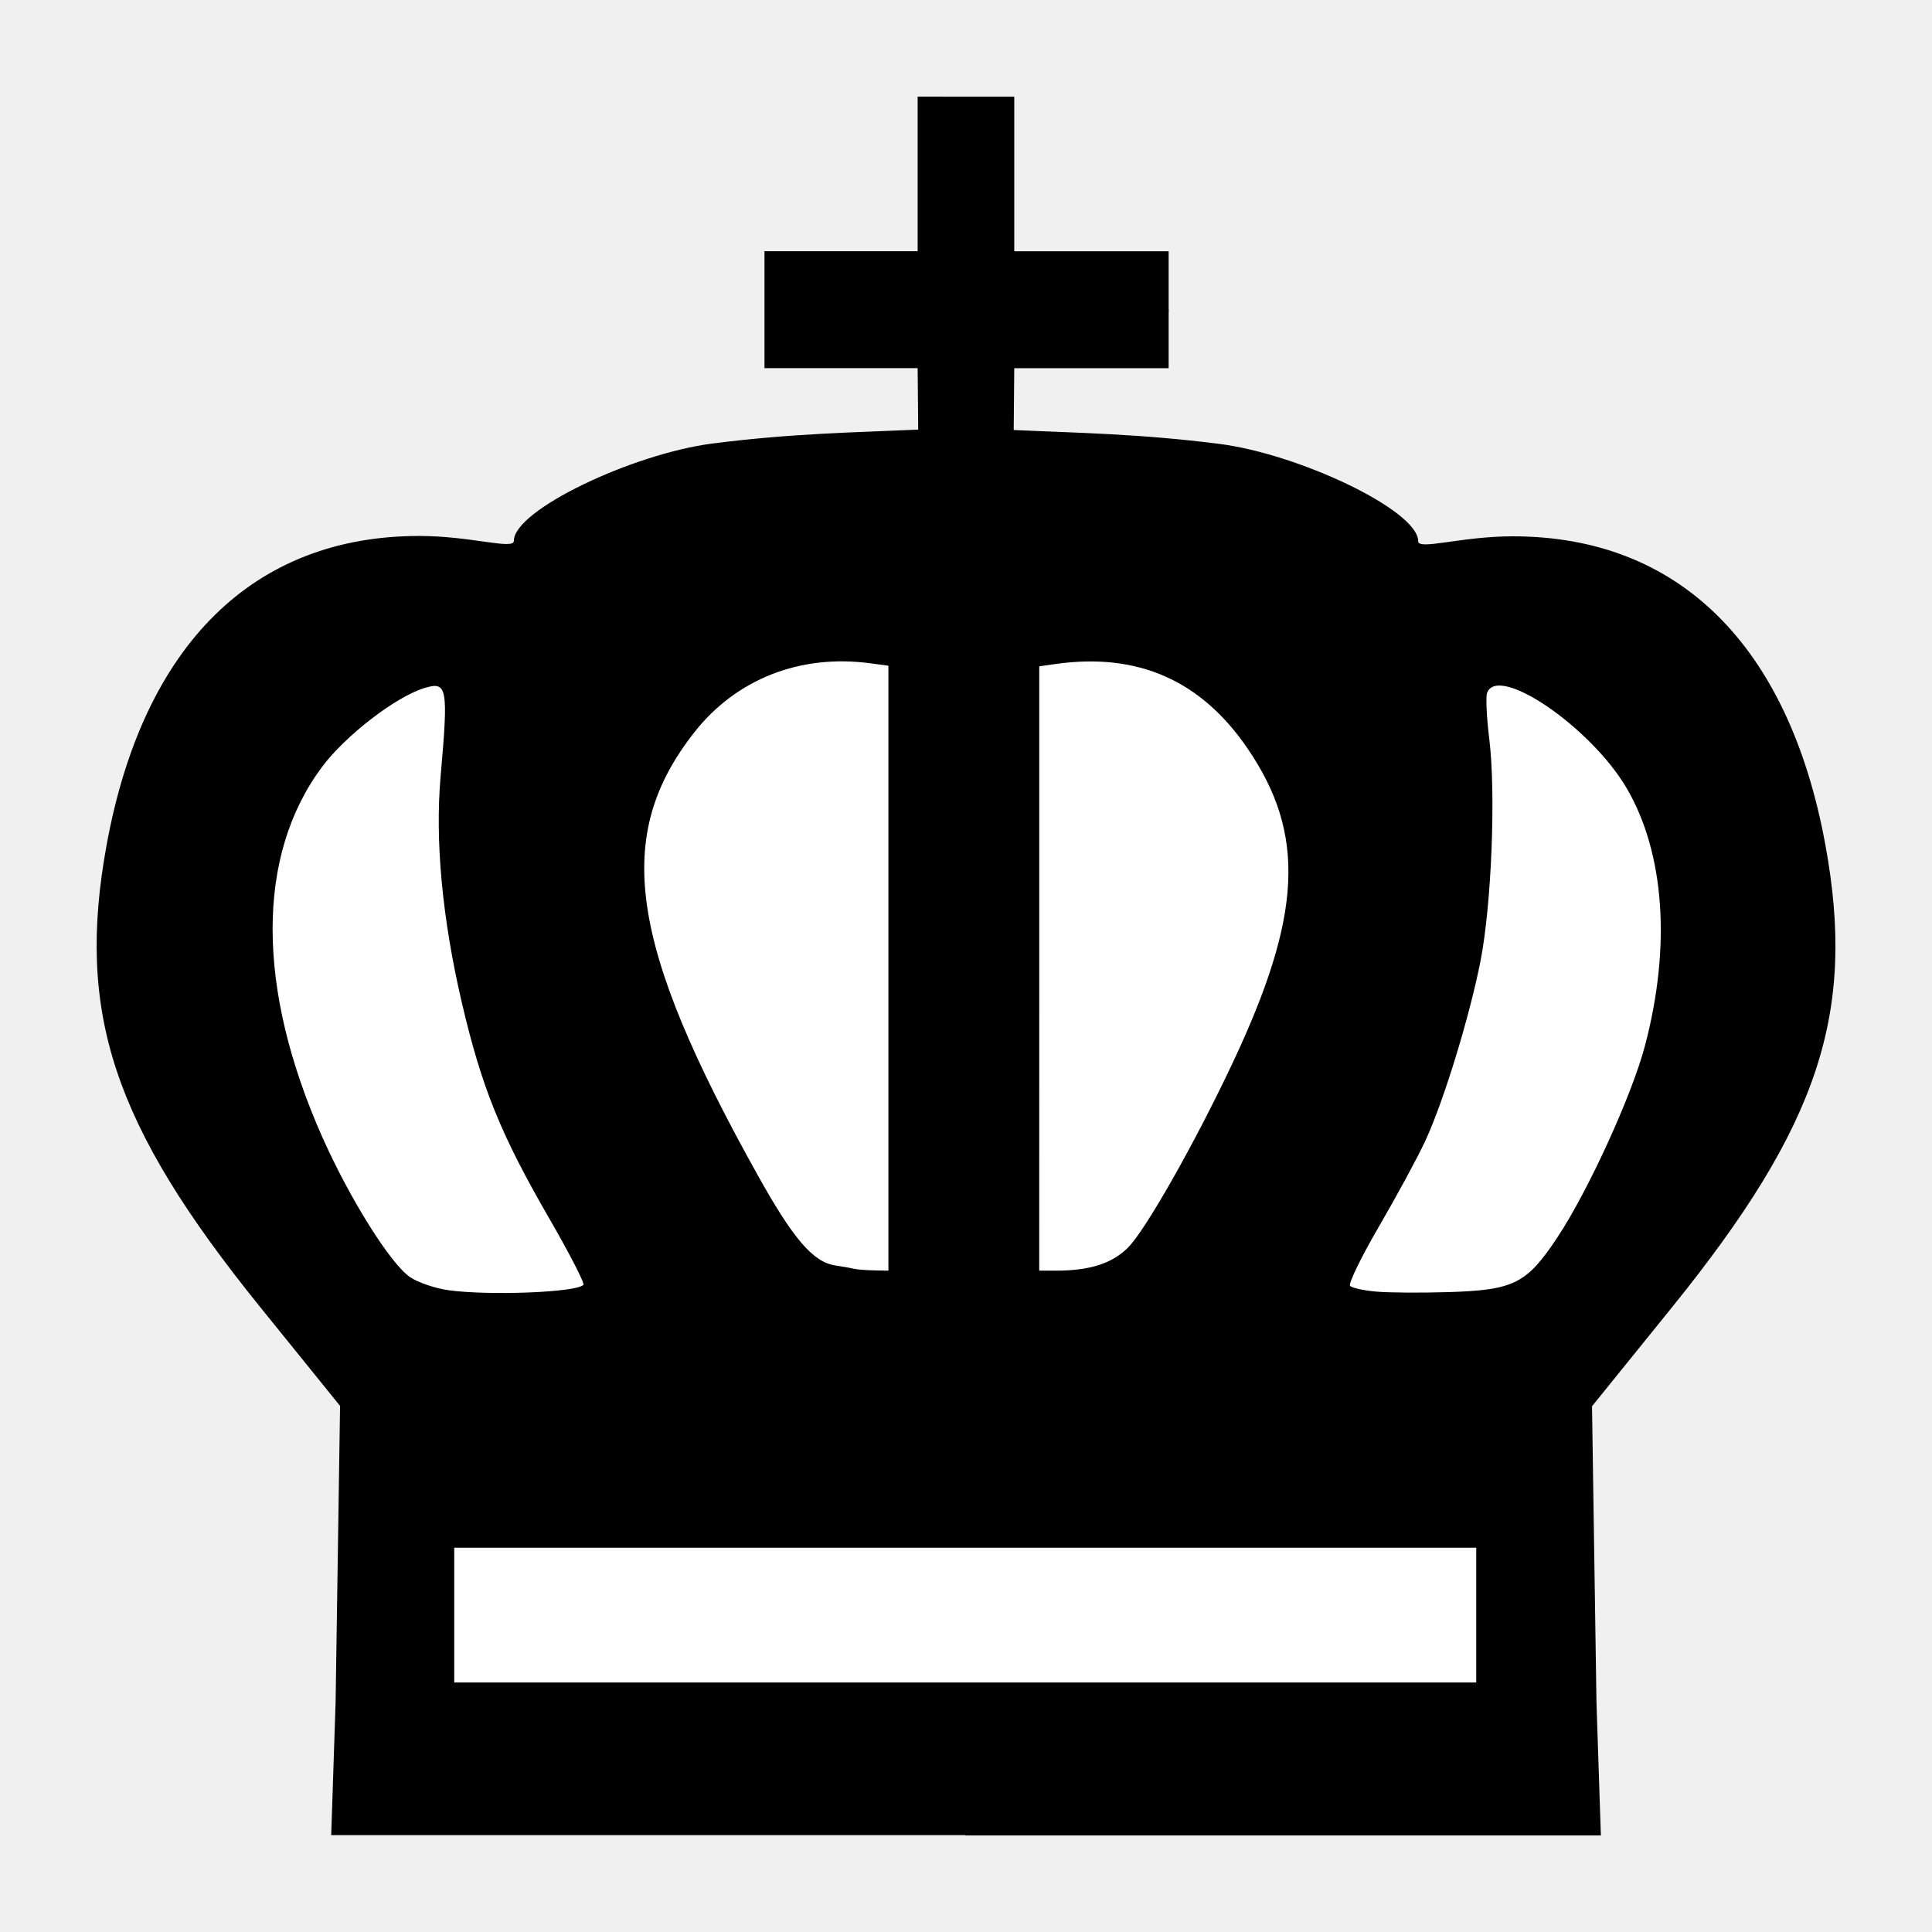
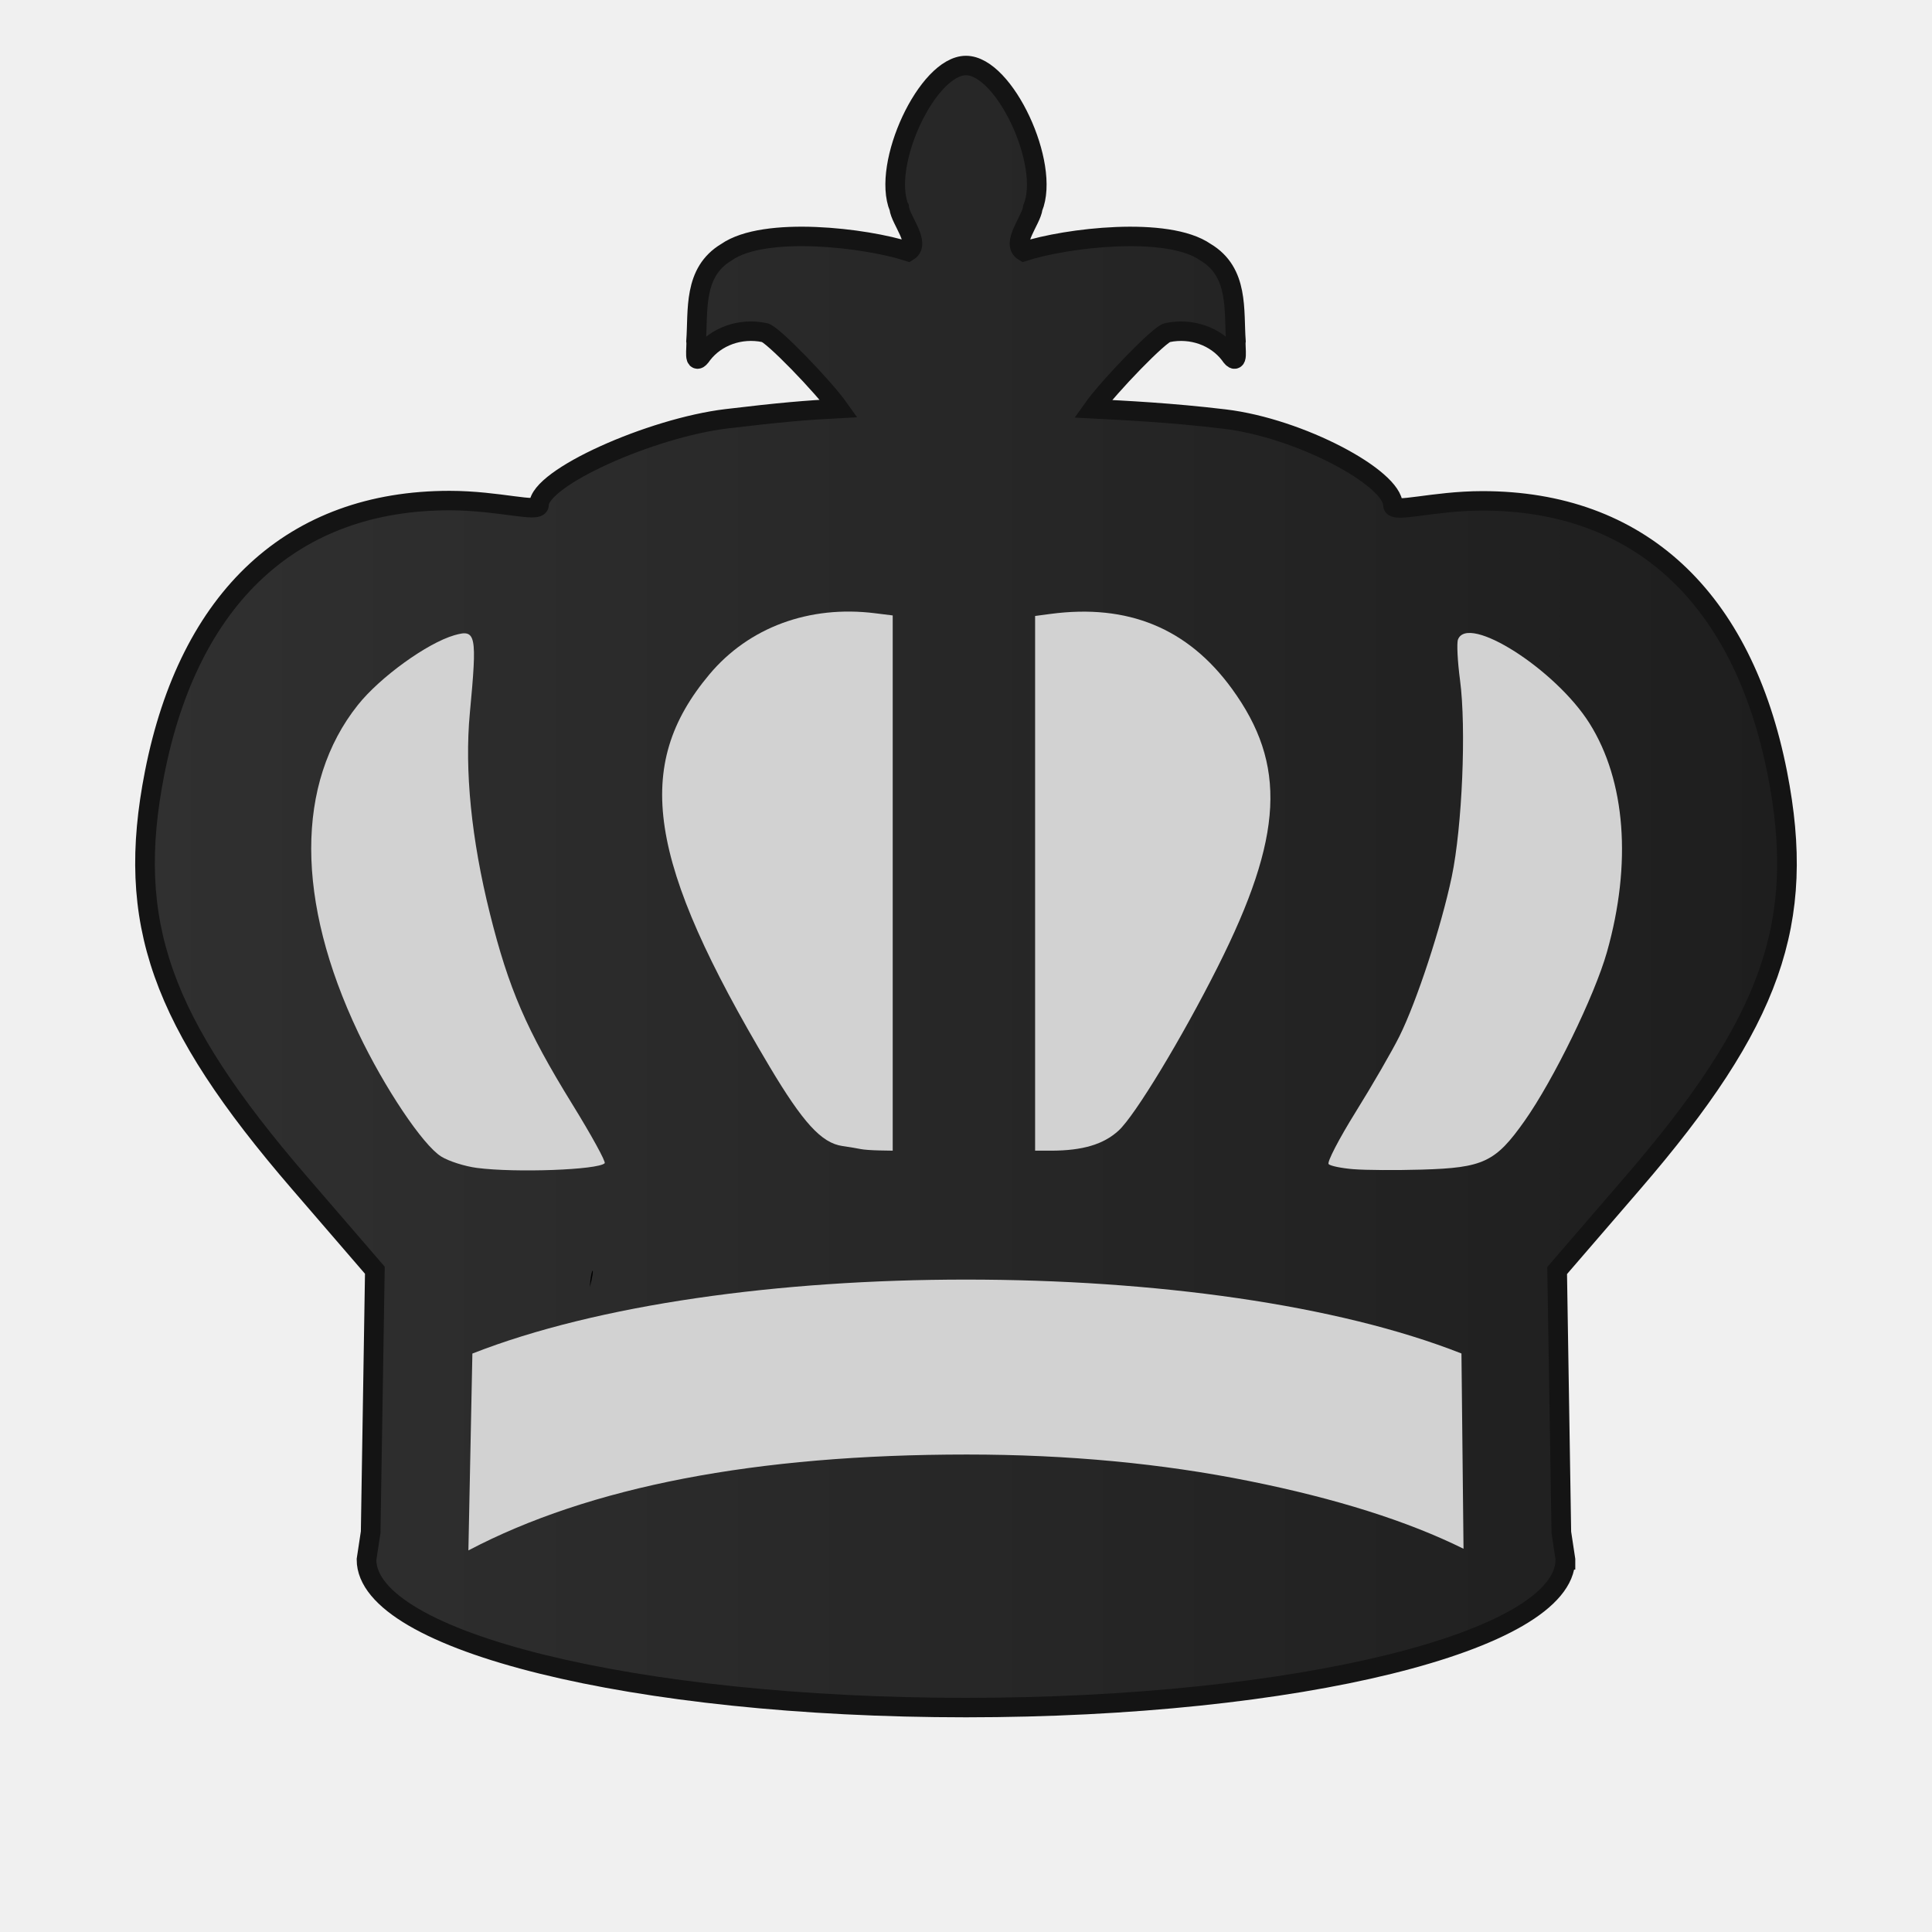
- <svg xmlns="http://www.w3.org/2000/svg" clip-rule="evenodd" fill-rule="evenodd" height="50mm" image-rendering="optimizeQuality" shape-rendering="geometricPrecision" text-rendering="geometricPrecision" viewBox="0 0 50 50" width="50mm" version="1.1" id="svg11">
+ <svg xmlns="http://www.w3.org/2000/svg" xmlns:xlink="http://www.w3.org/1999/xlink" clip-rule="evenodd" fill-rule="evenodd" height="50mm" image-rendering="optimizeQuality" shape-rendering="geometricPrecision" text-rendering="geometricPrecision" viewBox="0 0 50 50" width="50mm" version="1.1" id="svg11">
  <defs id="defs15">
    <clipPath clipPathUnits="userSpaceOnUse" id="clipPath1574-7">
      <path style="opacity:0.04;fill:#ffffff;fill-opacity:1;stroke:#000000;stroke-width:0.265px;stroke-linecap:butt;stroke-linejoin:miter;stroke-opacity:1" d="m 475.654,117.995 c 2.937,4.381 -0.957,18.47 2.184,24.534 9.617,17.121 2.164,16.294 -11.461,17.625 -0.395,2.825 25.043,3.089 27.476,0.368 2.52,-3.672 2.996,-8.268 3.837,-12.532 0.912,-4.976 2.16,-10.042 1.357,-15.129 -0.172,-9.84 -21.593,-20.197 -23.394,-14.867 z" id="path1576-1" />
    </clipPath>
    <clipPath clipPathUnits="userSpaceOnUse" id="clipPath1570-4">
      <path style="opacity:0.04;fill:#ffffff;fill-opacity:1;stroke:#000000;stroke-width:0.265px;stroke-linecap:butt;stroke-linejoin:miter;stroke-opacity:1" d="m 475.654,117.995 c 2.937,4.381 -0.957,18.47 2.184,24.534 9.617,17.121 2.164,16.294 -11.461,17.625 -0.395,2.825 25.043,3.089 27.476,0.368 2.52,-3.672 2.996,-8.268 3.837,-12.532 0.912,-4.976 2.16,-10.042 1.357,-15.129 -0.172,-9.84 -21.593,-20.197 -23.394,-14.867 z" id="path1572-3" />
    </clipPath>
    <clipPath clipPathUnits="userSpaceOnUse" id="clipPath1574-7-3">
      <path style="opacity:0.04;fill:#ffffff;fill-opacity:1;stroke:#000000;stroke-width:0.265px;stroke-linecap:butt;stroke-linejoin:miter;stroke-opacity:1" d="m 475.654,117.995 c 2.937,4.381 -0.957,18.47 2.184,24.534 9.617,17.121 2.164,16.294 -11.461,17.625 -0.395,2.825 25.043,3.089 27.476,0.368 2.52,-3.672 2.996,-8.268 3.837,-12.532 0.912,-4.976 2.16,-10.042 1.357,-15.129 -0.172,-9.84 -21.593,-20.197 -23.394,-14.867 z" id="path1576-1-6" />
    </clipPath>
    <clipPath clipPathUnits="userSpaceOnUse" id="clipPath1574-7-6">
      <path style="opacity:0.04;fill:#ffffff;fill-opacity:1;stroke:#000000;stroke-width:0.265px;stroke-linecap:butt;stroke-linejoin:miter;stroke-opacity:1" d="m 475.654,117.995 c 2.937,4.381 -0.957,18.47 2.184,24.534 9.617,17.121 2.164,16.294 -11.461,17.625 -0.395,2.825 25.043,3.089 27.476,0.368 2.52,-3.672 2.996,-8.268 3.837,-12.532 0.912,-4.976 2.16,-10.042 1.357,-15.129 -0.172,-9.84 -21.593,-20.197 -23.394,-14.867 z" id="path1576-1-7" />
    </clipPath>
    <clipPath clipPathUnits="userSpaceOnUse" id="clipPath1574-7-8">
      <path style="opacity:0.04;fill:#ffffff;fill-opacity:1;stroke:#000000;stroke-width:0.265px;stroke-linecap:butt;stroke-linejoin:miter;stroke-opacity:1" d="m 475.654,117.995 c 2.937,4.381 -0.957,18.47 2.184,24.534 9.617,17.121 2.164,16.294 -11.461,17.625 -0.395,2.825 25.043,3.089 27.476,0.368 2.52,-3.672 2.996,-8.268 3.837,-12.532 0.912,-4.976 2.16,-10.042 1.357,-15.129 -0.172,-9.84 -21.593,-20.197 -23.394,-14.867 z" id="path1576-1-0" />
    </clipPath>
    <clipPath clipPathUnits="userSpaceOnUse" id="clipPath1574-7-1">
      <path style="opacity:0.04;fill:#ffffff;fill-opacity:1;stroke:#000000;stroke-width:0.265px;stroke-linecap:butt;stroke-linejoin:miter;stroke-opacity:1" d="m 475.654,117.995 c 2.937,4.381 -0.957,18.47 2.184,24.534 9.617,17.121 2.164,16.294 -11.461,17.625 -0.395,2.825 25.043,3.089 27.476,0.368 2.52,-3.672 2.996,-8.268 3.837,-12.532 0.912,-4.976 2.16,-10.042 1.357,-15.129 -0.172,-9.84 -21.593,-20.197 -23.394,-14.867 z" id="path1576-1-66" />
    </clipPath>
+     <linearGradient xlink:href="#B" id="linearGradient2541" x1="2764.859" y1="-547.349" x2="2923.6" y2="-547.349" gradientUnits="userSpaceOnUse" />
+     <linearGradient id="B">
+       <stop id="stop4250" offset="0" style="stop-color:#303030;stop-opacity:1" />
+       <stop id="stop4252" offset="1" style="stop-color:#1e1e1e;stop-opacity:1" />
+     </linearGradient>
  </defs>
  <linearGradient id="a" gradientUnits="userSpaceOnUse" x1="21.13" x2="77.764" y1="37.224" y2="37.469">
    <stop offset="0" stop-color="#fff" id="stop2" />
    <stop offset="1" stop-color="#fff" stop-opacity="0" id="stop4" />
  </linearGradient>
-   <g id="g3155" transform="matrix(1.027289,0,0,1.027403,-620.4375,787.8103)" style="stroke-width:0.973">
-     <path id="path1665-4-4-6" d="m 627.074,-764.363 v 3.893 h -3.859 v 1.473 0.024 0.024 1.425 h 3.859 l 0.014,1.548 c -1.576,0.072 -3.168,0.092 -5.18,0.35 -2.012,0.257 -5.006,1.677 -5.006,2.45 0,0.239 -1.072,-0.121 -2.386,-0.121 -4.171,0 -6.946,2.736 -7.87,7.762 -0.781,4.246 0.153,7.068 3.86,11.656 l 2.017,2.495 -0.112,7.449 v 0.006 l -0.111,3.358 h 15.974 v 0.008 h 16.012 l -0.111,-3.357 v -0.006 l -0.112,-7.449 2.017,-2.495 c 3.707,-4.588 4.641,-7.41 3.86,-11.656 -0.924,-5.026 -3.699,-7.762 -7.87,-7.762 -1.314,0 -2.387,0.36 -2.387,0.121 0,-0.772 -2.994,-2.192 -5.006,-2.449 -2.013,-0.257 -3.607,-0.277 -5.183,-0.35 l 0.014,-1.557 h 3.889 v -1.424 h 0.003 v -0.024 -0.024 h -0.003 v -1.474 h -3.889 v -3.893 h -1.217 z" style="fill:#000000;fill-opacity:1;stroke:none;stroke-width:0.681;stroke-miterlimit:4;stroke-dasharray:none;stroke-opacity:1" />
-     <path id="path1628-8-9-9-6" d="m 618.334,-731.372 c -0.015,-0.018 -0.062,0.158 -0.076,0.466 0.073,-0.298 0.089,-0.451 0.076,-0.466 v 0" style="fill:#000000;fill-opacity:1;stroke-width:0.973" />
-     <g style="fill:#ffffff;fill-opacity:1;stroke-width:0.973" id="g2915-8" transform="translate(4.130371,57.82677)">
-       <path style="opacity:1;fill:#ffffff;fill-opacity:1;fill-rule:evenodd;stroke:none;stroke-width:1.363;stroke-linecap:butt;stroke-linejoin:round;stroke-miterlimit:4;stroke-dasharray:none;stroke-dashoffset:0;stroke-opacity:1;paint-order:stroke markers fill" d="m 611.116,-792.126 c -0.324,-0.045 -0.754,-0.191 -0.955,-0.325 -0.49,-0.326 -1.517,-1.963 -2.213,-3.525 -1.669,-3.751 -1.673,-7.098 -0.011,-9.328 0.59,-0.791 1.849,-1.763 2.575,-1.987 0.583,-0.18 0.612,-0.029 0.414,2.219 -0.143,1.627 0.041,3.588 0.534,5.701 0.5,2.141 0.977,3.317 2.198,5.43 0.512,0.886 0.902,1.643 0.865,1.682 -0.177,0.19 -2.375,0.276 -3.407,0.134 z" id="path1719-7-6-8" />
-       <path style="opacity:1;fill:#ffffff;fill-opacity:1;fill-rule:evenodd;stroke:none;stroke-width:1.363;stroke-linecap:butt;stroke-linejoin:round;stroke-miterlimit:4;stroke-dasharray:none;stroke-dashoffset:0;stroke-opacity:1;paint-order:stroke markers fill" d="m 621.355,-792.662 c -0.072,-0.017 -0.294,-0.057 -0.493,-0.088 -0.555,-0.087 -1.05,-0.663 -1.945,-2.268 -3.261,-5.843 -3.649,-8.55 -1.6,-11.159 1.052,-1.34 2.663,-1.974 4.419,-1.741 l 0.471,0.063 v 7.619 7.619 l -0.36,-0.007 c -0.198,-0.004 -0.419,-0.021 -0.491,-0.038 z" id="path1721-6-1-7" />
-       <path style="opacity:1;fill:#ffffff;fill-opacity:1;fill-rule:evenodd;stroke:none;stroke-width:1.363;stroke-linecap:butt;stroke-linejoin:round;stroke-miterlimit:4;stroke-dasharray:none;stroke-dashoffset:0;stroke-opacity:1;paint-order:stroke markers fill" d="m 626.007,-800.228 v -7.612 l 0.409,-0.058 c 2.068,-0.294 3.665,0.408 4.838,2.126 1.477,2.162 1.379,4.203 -0.378,7.928 -0.958,2.032 -2.203,4.226 -2.641,4.654 -0.403,0.395 -0.961,0.572 -1.803,0.573 h -0.426 z" id="path1723-2-9-5" />
-       <path style="opacity:1;fill:#ffffff;fill-opacity:1;fill-rule:evenodd;stroke:none;stroke-width:1.363;stroke-linecap:butt;stroke-linejoin:round;stroke-miterlimit:4;stroke-dasharray:none;stroke-dashoffset:0;stroke-opacity:1;paint-order:stroke markers fill" d="m 634.503,-792.089 c -0.317,-0.027 -0.616,-0.092 -0.665,-0.145 -0.049,-0.052 0.277,-0.722 0.723,-1.488 0.446,-0.766 0.971,-1.734 1.165,-2.15 0.462,-0.99 1.119,-3.127 1.397,-4.544 0.279,-1.423 0.39,-4.232 0.221,-5.596 -0.066,-0.535 -0.091,-1.055 -0.055,-1.156 0.264,-0.742 2.604,0.85 3.51,2.387 0.962,1.634 1.131,3.993 0.465,6.508 -0.329,1.242 -1.428,3.646 -2.198,4.809 -0.778,1.175 -1.096,1.336 -2.746,1.387 -0.682,0.021 -1.5,0.016 -1.817,-0.012 z" id="path1725-8-3-2" />
-       <rect style="opacity:1;fill:#ffffff;fill-opacity:1;fill-rule:evenodd;stroke:none;stroke-width:1.265;stroke-linecap:butt;stroke-linejoin:round;stroke-miterlimit:4;stroke-dasharray:none;stroke-dashoffset:0;stroke-opacity:1;paint-order:stroke markers fill" id="rect2063-4-9-3" width="25.747" height="3.395" x="611.269" y="-785.638" />
+   <g style="shape-rendering:crispEdges" id="g4080" transform="matrix(0.2676932,0,0,0.2652384,-736.3809,168.1217)">
+     <path id="path3740" d="m 2771.426,-527.662 c -7e-4,-4.4e-4 0,-8.9e-4 0,-9.8e-4 v 7e-5 0 c 0,0 0,0 0,0" style="clip-rule:evenodd;fill:#1f1a17;fill-opacity:1;fill-rule:evenodd;stroke:none;stroke-width:4.209;stroke-linecap:round;stroke-miterlimit:4;stroke-dasharray:none;stroke-opacity:1;paint-order:normal;image-rendering:optimizeQuality;shape-rendering:geometricPrecision;text-rendering:geometricPrecision" />
+     <path id="path1665-4-4-6-5" d="m 2837.77,-613.568 c 0.135,1.199 2.125,3.479 0.868,4.254 -4.116,-1.343 -13.885,-2.519 -17.554,0.062 -3.264,1.956 -2.73,5.713 -2.95,8.686 0.09,0.59 -0.322,2.669 0.607,1.279 1.316,-1.716 3.637,-2.611 6.012,-2.112 0.675,0.054 5.664,5.244 7.184,7.404 -3.099,0.161 -5.64,0.373 -10.846,1.003 -7.292,0.882 -18.141,5.749 -18.141,8.397 0,0.818 -3.886,-0.415 -8.648,-0.415 -15.113,0 -25.171,9.378 -28.519,26.602 -2.829,14.551 0.555,24.222 13.989,39.945 l 7.308,8.552 -0.405,25.529 v 0.021 l -0.403,2.682 c 0,7.975 25.947,14.44 57.953,14.44 31.96,-6.7e-4 57.886,-6.449 57.949,-14.413 h 0.01 v -0.028 l -0.399,-2.653 v -0.021 l -0.405,-25.529 7.308,-8.55 c 13.434,-15.724 16.815,-25.396 13.987,-39.947 -3.348,-17.223 -13.405,-26.602 -28.519,-26.602 -4.762,0 -8.648,1.234 -8.648,0.415 0,-2.647 -8.982,-7.513 -16.274,-8.395 -5.214,-0.63 -9.624,-0.841 -12.731,-1.003 1.529,-2.175 6.524,-7.379 7.202,-7.433 2.375,-0.498 4.697,0.395 6.013,2.112 0.928,1.39 0.516,-0.687 0.605,-1.277 -0.22,-2.973 0.315,-6.732 -2.95,-8.688 -3.669,-2.581 -13.438,-1.405 -17.554,-0.062 -1.258,-0.774 0.733,-3.056 0.868,-4.254 1.732,-4.217 -2.726,-13.891 -6.459,-13.892 -3.733,-8.5e-4 -8.191,9.674 -6.459,13.89 z" style="clip-rule:evenodd;fill:url(#linearGradient2541);fill-opacity:1;fill-rule:evenodd;stroke:#141414;stroke-width:1.899;stroke-miterlimit:4;stroke-dasharray:none;stroke-opacity:1;image-rendering:optimizeQuality;shape-rendering:geometricPrecision;text-rendering:geometricPrecision" />
+     <path id="path1628-8-9-9-6-0" d="m 2808.142,-509.865 c -0.054,-0.062 -0.227,0.543 -0.277,1.597 0.265,-1.02 0.322,-1.546 0.277,-1.597 v 0" style="clip-rule:evenodd;fill:#000000;fill-opacity:1;fill-rule:evenodd;stroke-width:3.43;image-rendering:optimizeQuality;shape-rendering:geometricPrecision;text-rendering:geometricPrecision" />
+     <g transform="matrix(0.9333047,0,0,0.88258,83.43141,-159.0843)" id="g3727">
+       <path style="clip-rule:evenodd;opacity:1;fill:#d2d2d2;fill-opacity:1;fill-rule:evenodd;stroke:none;stroke-width:5.291;stroke-linecap:butt;stroke-linejoin:round;stroke-miterlimit:4;stroke-dasharray:none;stroke-dashoffset:0;stroke-opacity:1;paint-order:stroke markers fill;image-rendering:optimizeQuality;shape-rendering:geometricPrecision;text-rendering:geometricPrecision" d="m 2907.433,-408.813 c -1.259,-0.174 -2.928,-0.742 -3.709,-1.262 -1.901,-1.265 -5.892,-7.624 -8.591,-13.69 -6.481,-14.564 -6.496,-27.562 -0.043,-36.222 2.289,-3.073 7.178,-6.845 9.997,-7.716 2.265,-0.699 2.374,-0.114 1.606,8.618 -0.556,6.318 0.158,13.933 2.075,22.136 1.943,8.314 3.792,12.881 8.534,21.084 1.989,3.441 3.501,6.38 3.36,6.533 -0.686,0.739 -9.223,1.073 -13.23,0.519 z" id="path1719-7-6-8-2" />
+       <path style="clip-rule:evenodd;opacity:1;fill:#d2d2d2;fill-opacity:1;fill-rule:evenodd;stroke:none;stroke-width:5.291;stroke-linecap:butt;stroke-linejoin:round;stroke-miterlimit:4;stroke-dasharray:none;stroke-dashoffset:0;stroke-opacity:1;paint-order:stroke markers fill;image-rendering:optimizeQuality;shape-rendering:geometricPrecision;text-rendering:geometricPrecision" d="m 2947.189,-410.896 c -0.28,-0.067 -1.14,-0.219 -1.912,-0.34 -2.156,-0.338 -4.075,-2.575 -7.553,-8.809 -12.66,-22.688 -14.168,-33.202 -6.214,-43.331 4.085,-5.202 10.341,-7.667 17.156,-6.759 l 1.831,0.243 v 29.586 29.586 l -1.399,-0.027 c -0.769,-0.015 -1.628,-0.083 -1.908,-0.149 z" id="path1721-6-1-7-1" />
+       <path style="clip-rule:evenodd;opacity:1;fill:#d2d2d2;fill-opacity:1;fill-rule:evenodd;stroke:none;stroke-width:5.291;stroke-linecap:butt;stroke-linejoin:round;stroke-miterlimit:4;stroke-dasharray:none;stroke-dashoffset:0;stroke-opacity:1;paint-order:stroke markers fill;image-rendering:optimizeQuality;shape-rendering:geometricPrecision;text-rendering:geometricPrecision" d="m 2965.248,-440.276 v -29.557 l 1.59,-0.226 c 8.031,-1.14 14.229,1.583 18.784,8.254 5.733,8.395 5.355,16.322 -1.467,30.785 -3.721,7.889 -8.556,16.41 -10.254,18.074 -1.565,1.533 -3.731,2.222 -7,2.226 h -1.653 z" id="path1723-2-9-5-3" />
+       <path style="clip-rule:evenodd;opacity:1;fill:#d2d2d2;fill-opacity:1;fill-rule:evenodd;stroke:none;stroke-width:5.291;stroke-linecap:butt;stroke-linejoin:round;stroke-miterlimit:4;stroke-dasharray:none;stroke-dashoffset:0;stroke-opacity:1;paint-order:stroke markers fill;image-rendering:optimizeQuality;shape-rendering:geometricPrecision;text-rendering:geometricPrecision" d="m 2998.234,-408.671 c -1.231,-0.106 -2.393,-0.359 -2.582,-0.561 -0.19,-0.202 1.074,-2.803 2.808,-5.778 1.734,-2.976 3.769,-6.733 4.523,-8.35 1.793,-3.844 4.343,-12.143 5.423,-17.645 1.084,-5.527 1.515,-16.434 0.858,-21.732 -0.258,-2.076 -0.353,-4.096 -0.213,-4.489 1.026,-2.88 10.112,3.301 13.628,9.27 3.737,6.344 4.391,15.505 1.805,25.272 -1.277,4.822 -5.543,14.156 -8.534,18.674 -3.021,4.562 -4.257,5.186 -10.661,5.384 -2.65,0.082 -5.824,0.062 -7.055,-0.047 z" id="path1725-8-3-2-5" />
+       <path style="clip-rule:evenodd;fill:#d2d2d2;fill-opacity:1;fill-rule:evenodd;stroke:none;stroke-width:4.288;stroke-miterlimit:4;stroke-dasharray:none;stroke-opacity:1;image-rendering:optimizeQuality;shape-rendering:geometricPrecision;text-rendering:geometricPrecision" d="m 3009.625,-366.712 -0.214,-21.586 c -12.891,-5.422 -31.835,-8.17 -51.329,-8.17 -19.29,0 -38.162,2.748 -51.125,8.178 l -0.413,21.763 c 12.551,-7.043 29.746,-10.601 51.642,-10.601 10.488,0 20.269,1.002 29.239,2.932 9.001,1.93 16.412,4.428 22.2,7.485 z" id="path1191-9-7-3-6-1-5-7" />
    </g>
  </g>
</svg>
